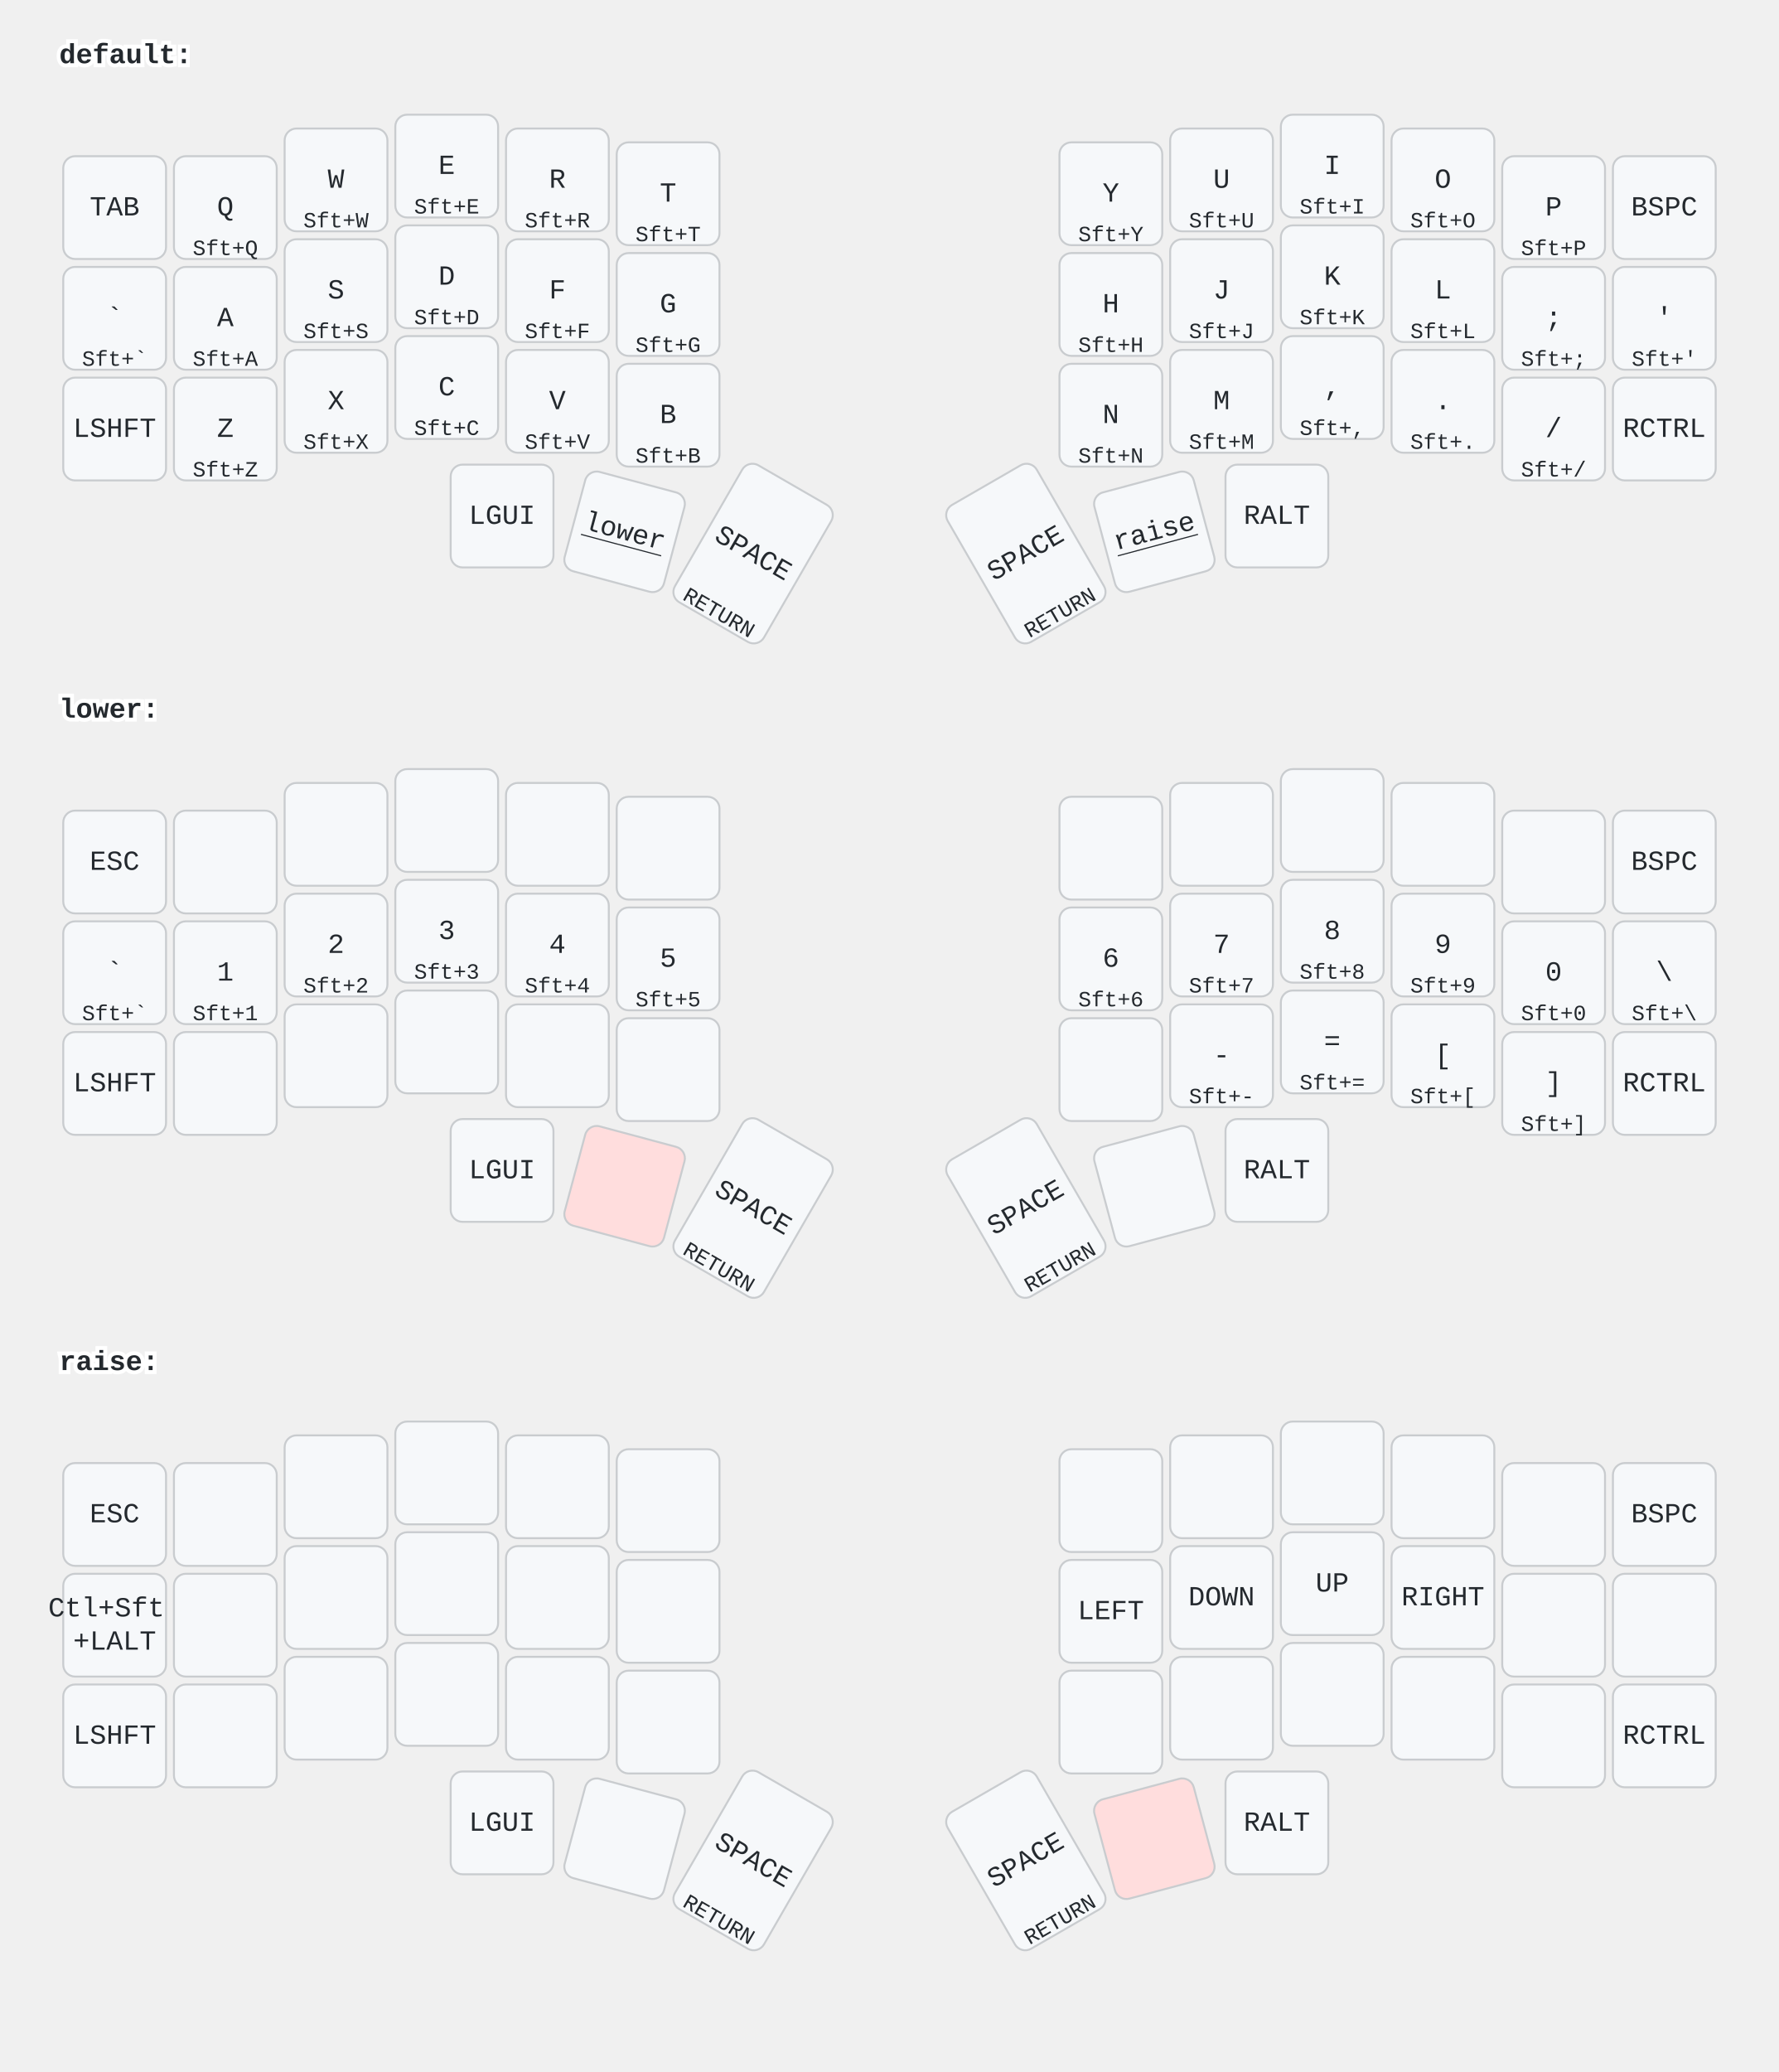
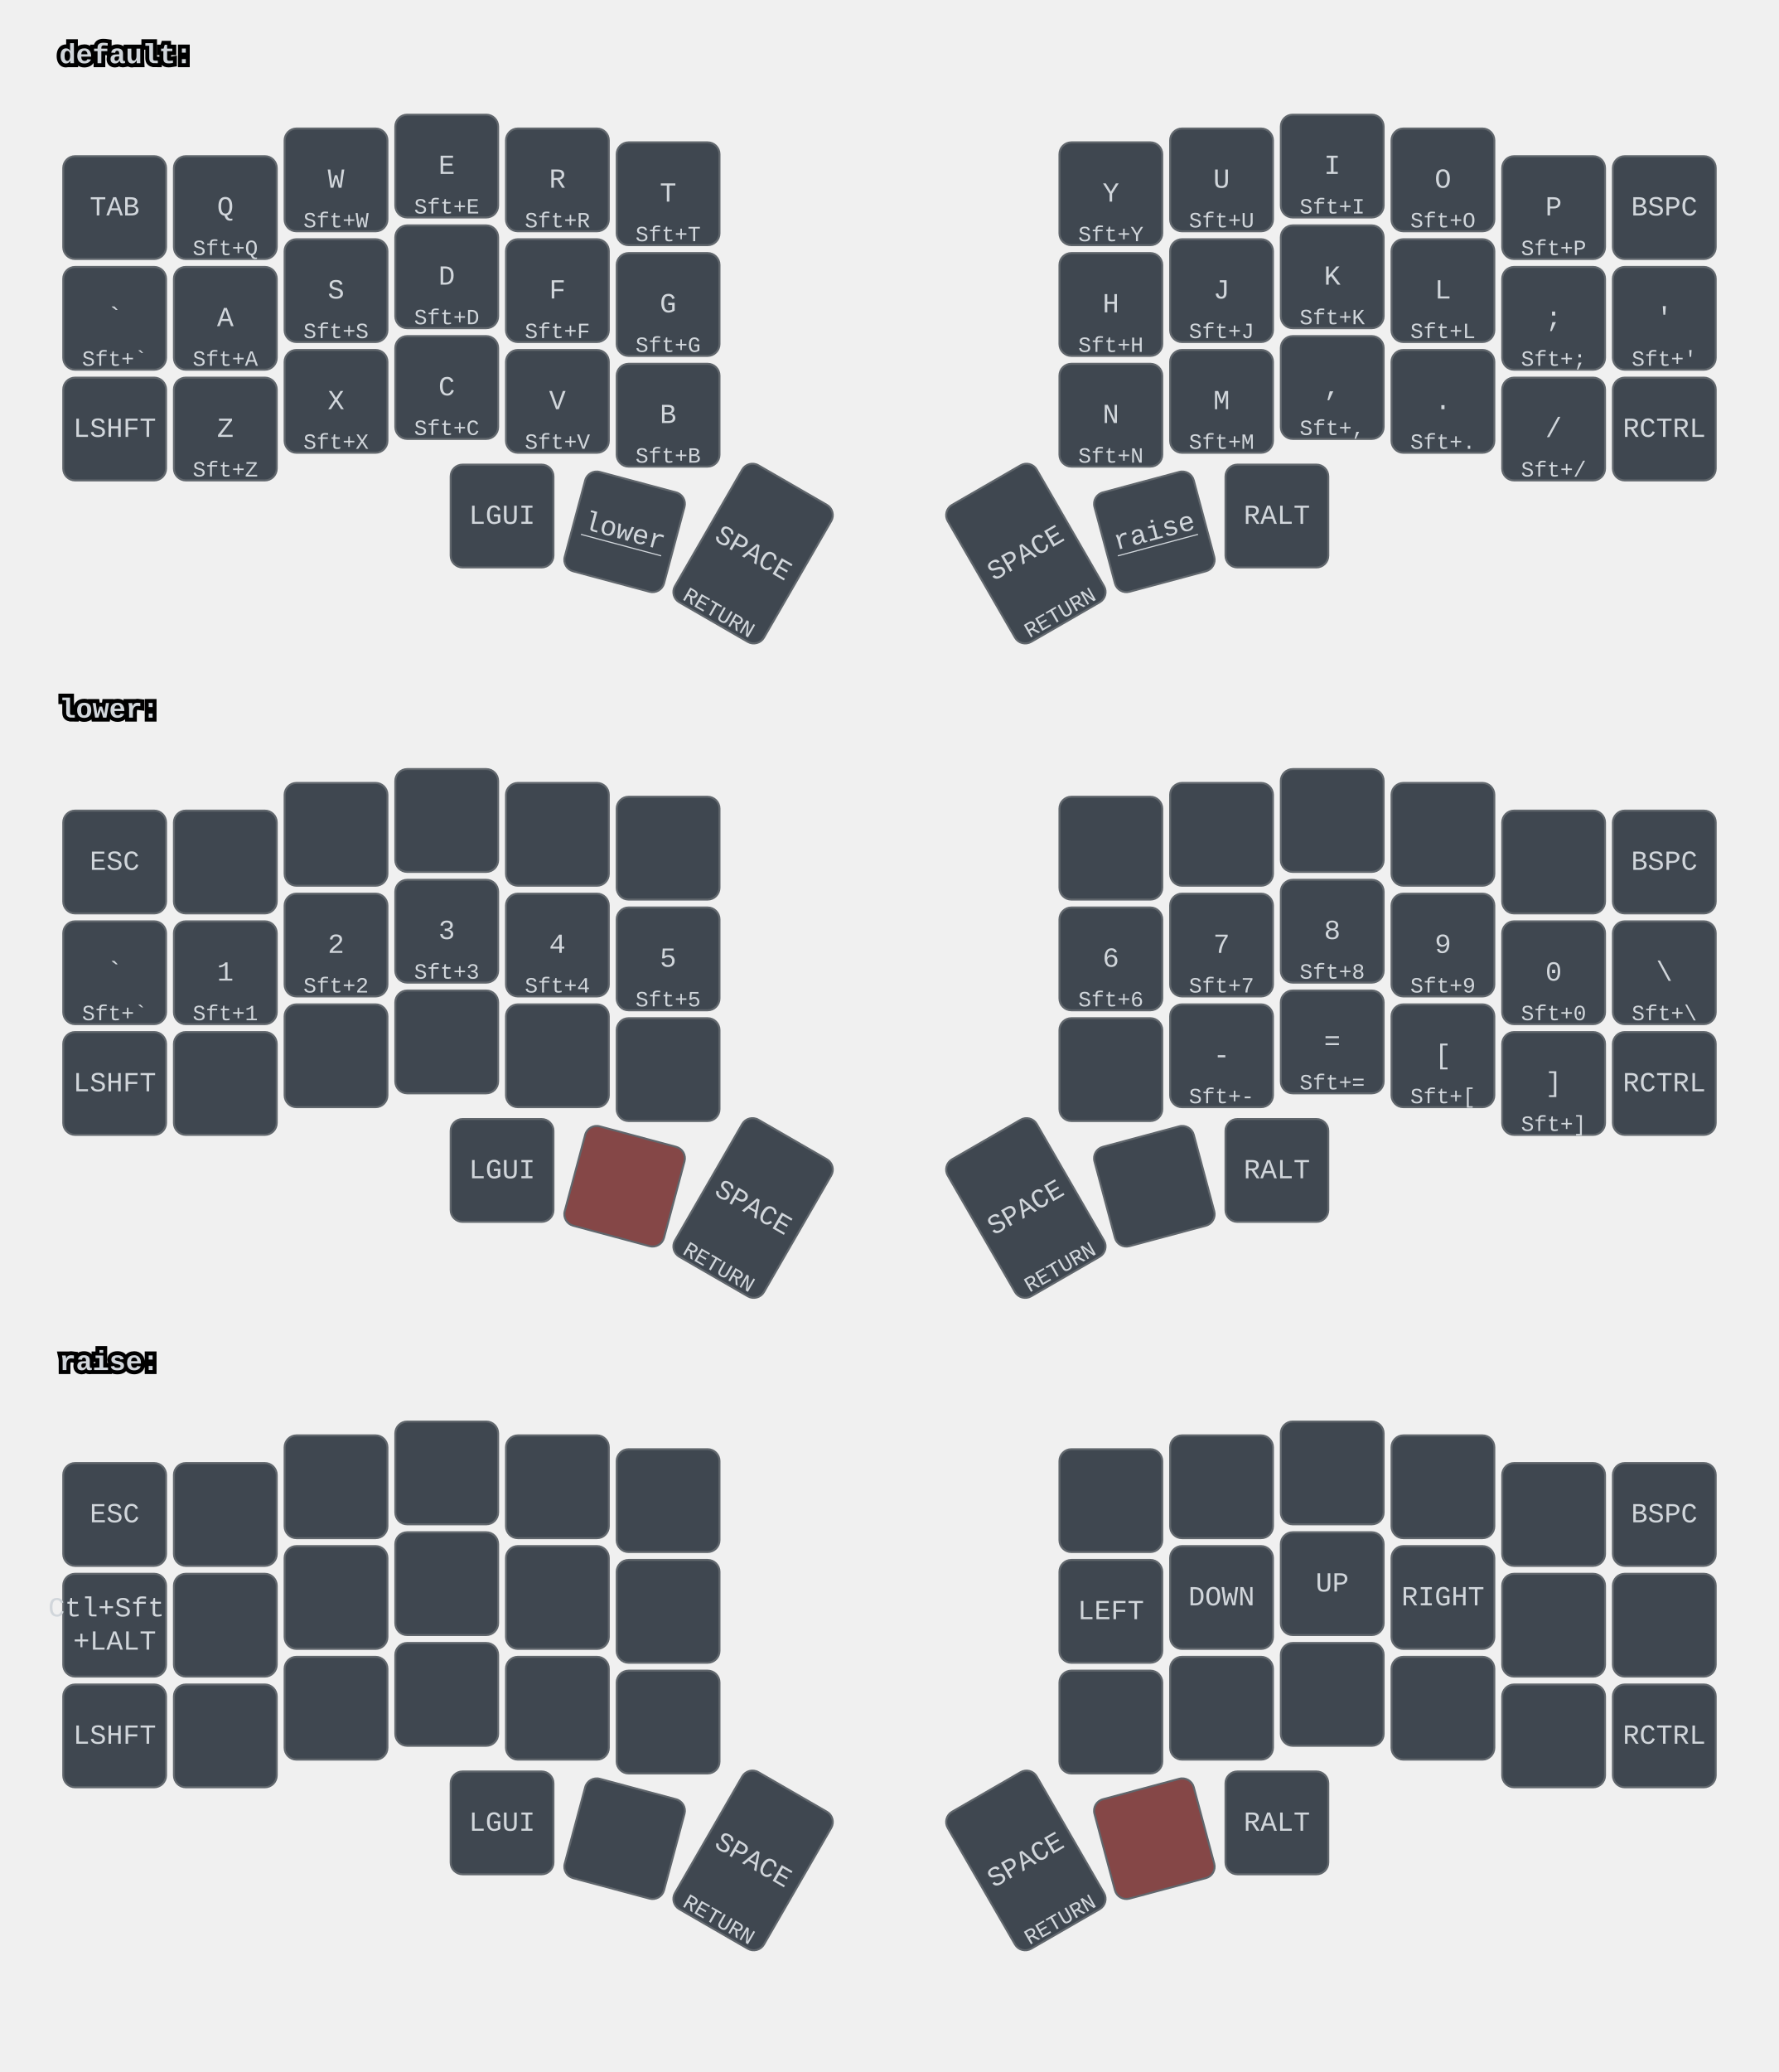
<svg xmlns="http://www.w3.org/2000/svg" width="900" height="1048" viewBox="0 0 900 1048" class="keymap">
  <style>/* inherit to force styles through use tags */
svg path {
    fill: inherit;
}

/* font and background color specifications */
svg.keymap {
    font-family: SFMono-Regular,Consolas,Liberation Mono,Menlo,monospace;
    font-size: 14px;
    font-kerning: normal;
    text-rendering: optimizeLegibility;
    fill: #24292e;
}

/* default key styling */
rect.key {
    fill: #f6f8fa;
}

rect.key, rect.combo {
    stroke: #c9cccf;
    stroke-width: 1;
}

/* default key side styling, only used is draw_key_sides is set */
rect.side {
    filter: brightness(90%);
}

/* color accent for combo boxes */
rect.combo, rect.combo-separate {
    fill: #cdf;
}

/* color accent for held keys */
rect.held, rect.combo.held {
    fill: #fdd;
}

/* color accent for ghost (optional) keys */
rect.ghost, rect.combo.ghost {
    stroke-dasharray: 4, 4;
    stroke-width: 2;
}

text {
    text-anchor: middle;
    dominant-baseline: middle;
}

/* styling for layer labels */
text.label {
    font-weight: bold;
    text-anchor: start;
    stroke: white;
    stroke-width: 4;
    paint-order: stroke;
}

/* styling for optional footer */
text.footer {
    text-anchor: end;
    dominant-baseline: auto;
    stroke: white;
    stroke-width: 4;
    paint-order: stroke;
}

/* styling for combo tap, and key non-tap label text */
text.combo, text.hold, text.shifted, text.left, text.right {
    font-size: 11px;
}

text.hold {
    text-anchor: middle;
    dominant-baseline: auto;
}

text.shifted {
    text-anchor: middle;
    dominant-baseline: hanging;
}

text.left {
    text-anchor: start;
}

text.right {
    text-anchor: end;
}

text.layer-activator {
    text-decoration: underline;
}

/* styling for hold/shifted label text in combo box */
text.combo.hold, text.combo.shifted, text.combo.left, text.combo.right {
    font-size: 8px;
}

/* lighter symbol for transparent keys */
text.trans {
    fill: #7b7e81;
}

/* styling for combo dendrons */
path.combo {
    stroke-width: 1;
    stroke: gray;
    fill: none;
}

/* Start Tabler Icons Cleanup */
/* cannot use height/width with glyphs */
.icon-tabler &gt; path {
    fill: inherit;
    stroke: inherit;
    stroke-width: 2;
}
/* hide tabler's default box */
.icon-tabler &gt; path[stroke="none"][fill="none"] {
    visibility: hidden;
}
/* End Tabler Icons Cleanup */
+ 
+ svg.keymap { fill: #d1d6db; }
+ rect.key { fill: #3f4750; }
+ rect.key, rect.combo { stroke: #60666c; }
+ rect.combo, rect.combo-separate { fill: #1f3d7a; }
+ rect.held, rect.combo.held { fill: #854747; }
+ text.label, text.footer { stroke: black; }
+ text.trans { fill: #7e8184; }
+ path.combo { stroke: #7f7f7f; }
</style>
  <g transform="translate(30, 0)" class="layer-default">
    <text x="0" y="28" class="label" id="default">default:</text>
    <g transform="translate(0, 56)">
      <g transform="translate(28, 49)" class="key keypos-0">
        <rect rx="6" ry="6" x="-26" y="-26" width="52" height="52" class="key" />
        <text x="0" y="0" class="key tap">TAB</text>
      </g>
      <g transform="translate(84, 49)" class="key keypos-1">
        <rect rx="6" ry="6" x="-26" y="-26" width="52" height="52" class="key" />
        <text x="0" y="0" class="key tap">Q</text>
        <text x="0" y="24" class="key hold">Sft+Q</text>
      </g>
      <g transform="translate(140, 35)" class="key keypos-2">
        <rect rx="6" ry="6" x="-26" y="-26" width="52" height="52" class="key" />
        <text x="0" y="0" class="key tap">W</text>
        <text x="0" y="24" class="key hold">Sft+W</text>
      </g>
      <g transform="translate(196, 28)" class="key keypos-3">
        <rect rx="6" ry="6" x="-26" y="-26" width="52" height="52" class="key" />
        <text x="0" y="0" class="key tap">E</text>
        <text x="0" y="24" class="key hold">Sft+E</text>
      </g>
      <g transform="translate(252, 35)" class="key keypos-4">
        <rect rx="6" ry="6" x="-26" y="-26" width="52" height="52" class="key" />
        <text x="0" y="0" class="key tap">R</text>
        <text x="0" y="24" class="key hold">Sft+R</text>
      </g>
      <g transform="translate(308, 42)" class="key keypos-5">
        <rect rx="6" ry="6" x="-26" y="-26" width="52" height="52" class="key" />
        <text x="0" y="0" class="key tap">T</text>
        <text x="0" y="24" class="key hold">Sft+T</text>
      </g>
      <g transform="translate(532, 42)" class="key keypos-6">
        <rect rx="6" ry="6" x="-26" y="-26" width="52" height="52" class="key" />
        <text x="0" y="0" class="key tap">Y</text>
        <text x="0" y="24" class="key hold">Sft+Y</text>
      </g>
      <g transform="translate(588, 35)" class="key keypos-7">
        <rect rx="6" ry="6" x="-26" y="-26" width="52" height="52" class="key" />
        <text x="0" y="0" class="key tap">U</text>
        <text x="0" y="24" class="key hold">Sft+U</text>
      </g>
      <g transform="translate(644, 28)" class="key keypos-8">
        <rect rx="6" ry="6" x="-26" y="-26" width="52" height="52" class="key" />
        <text x="0" y="0" class="key tap">I</text>
        <text x="0" y="24" class="key hold">Sft+I</text>
      </g>
      <g transform="translate(700, 35)" class="key keypos-9">
        <rect rx="6" ry="6" x="-26" y="-26" width="52" height="52" class="key" />
        <text x="0" y="0" class="key tap">O</text>
        <text x="0" y="24" class="key hold">Sft+O</text>
      </g>
      <g transform="translate(756, 49)" class="key keypos-10">
        <rect rx="6" ry="6" x="-26" y="-26" width="52" height="52" class="key" />
        <text x="0" y="0" class="key tap">P</text>
        <text x="0" y="24" class="key hold">Sft+P</text>
      </g>
      <g transform="translate(812, 49)" class="key keypos-11">
        <rect rx="6" ry="6" x="-26" y="-26" width="52" height="52" class="key" />
        <text x="0" y="0" class="key tap">BSPC</text>
      </g>
      <g transform="translate(28, 105)" class="key keypos-12">
        <rect rx="6" ry="6" x="-26" y="-26" width="52" height="52" class="key" />
        <text x="0" y="0" class="key tap">`</text>
        <text x="0" y="24" class="key hold">Sft+`</text>
      </g>
      <g transform="translate(84, 105)" class="key keypos-13">
        <rect rx="6" ry="6" x="-26" y="-26" width="52" height="52" class="key" />
        <text x="0" y="0" class="key tap">A</text>
        <text x="0" y="24" class="key hold">Sft+A</text>
      </g>
      <g transform="translate(140, 91)" class="key keypos-14">
        <rect rx="6" ry="6" x="-26" y="-26" width="52" height="52" class="key" />
        <text x="0" y="0" class="key tap">S</text>
        <text x="0" y="24" class="key hold">Sft+S</text>
      </g>
      <g transform="translate(196, 84)" class="key keypos-15">
        <rect rx="6" ry="6" x="-26" y="-26" width="52" height="52" class="key" />
        <text x="0" y="0" class="key tap">D</text>
        <text x="0" y="24" class="key hold">Sft+D</text>
      </g>
      <g transform="translate(252, 91)" class="key keypos-16">
        <rect rx="6" ry="6" x="-26" y="-26" width="52" height="52" class="key" />
        <text x="0" y="0" class="key tap">F</text>
        <text x="0" y="24" class="key hold">Sft+F</text>
      </g>
      <g transform="translate(308, 98)" class="key keypos-17">
        <rect rx="6" ry="6" x="-26" y="-26" width="52" height="52" class="key" />
        <text x="0" y="0" class="key tap">G</text>
        <text x="0" y="24" class="key hold">Sft+G</text>
      </g>
      <g transform="translate(532, 98)" class="key keypos-18">
        <rect rx="6" ry="6" x="-26" y="-26" width="52" height="52" class="key" />
        <text x="0" y="0" class="key tap">H</text>
        <text x="0" y="24" class="key hold">Sft+H</text>
      </g>
      <g transform="translate(588, 91)" class="key keypos-19">
        <rect rx="6" ry="6" x="-26" y="-26" width="52" height="52" class="key" />
        <text x="0" y="0" class="key tap">J</text>
        <text x="0" y="24" class="key hold">Sft+J</text>
      </g>
      <g transform="translate(644, 84)" class="key keypos-20">
        <rect rx="6" ry="6" x="-26" y="-26" width="52" height="52" class="key" />
        <text x="0" y="0" class="key tap">K</text>
        <text x="0" y="24" class="key hold">Sft+K</text>
      </g>
      <g transform="translate(700, 91)" class="key keypos-21">
        <rect rx="6" ry="6" x="-26" y="-26" width="52" height="52" class="key" />
        <text x="0" y="0" class="key tap">L</text>
        <text x="0" y="24" class="key hold">Sft+L</text>
      </g>
      <g transform="translate(756, 105)" class="key keypos-22">
        <rect rx="6" ry="6" x="-26" y="-26" width="52" height="52" class="key" />
        <text x="0" y="0" class="key tap">;</text>
        <text x="0" y="24" class="key hold">Sft+;</text>
      </g>
      <g transform="translate(812, 105)" class="key keypos-23">
        <rect rx="6" ry="6" x="-26" y="-26" width="52" height="52" class="key" />
        <text x="0" y="0" class="key tap">'</text>
        <text x="0" y="24" class="key hold">Sft+'</text>
      </g>
      <g transform="translate(28, 161)" class="key keypos-24">
        <rect rx="6" ry="6" x="-26" y="-26" width="52" height="52" class="key" />
        <text x="0" y="0" class="key tap">LSHFT</text>
      </g>
      <g transform="translate(84, 161)" class="key keypos-25">
        <rect rx="6" ry="6" x="-26" y="-26" width="52" height="52" class="key" />
        <text x="0" y="0" class="key tap">Z</text>
        <text x="0" y="24" class="key hold">Sft+Z</text>
      </g>
      <g transform="translate(140, 147)" class="key keypos-26">
        <rect rx="6" ry="6" x="-26" y="-26" width="52" height="52" class="key" />
        <text x="0" y="0" class="key tap">X</text>
        <text x="0" y="24" class="key hold">Sft+X</text>
      </g>
      <g transform="translate(196, 140)" class="key keypos-27">
        <rect rx="6" ry="6" x="-26" y="-26" width="52" height="52" class="key" />
        <text x="0" y="0" class="key tap">C</text>
        <text x="0" y="24" class="key hold">Sft+C</text>
      </g>
      <g transform="translate(252, 147)" class="key keypos-28">
        <rect rx="6" ry="6" x="-26" y="-26" width="52" height="52" class="key" />
        <text x="0" y="0" class="key tap">V</text>
        <text x="0" y="24" class="key hold">Sft+V</text>
      </g>
      <g transform="translate(308, 154)" class="key keypos-29">
        <rect rx="6" ry="6" x="-26" y="-26" width="52" height="52" class="key" />
        <text x="0" y="0" class="key tap">B</text>
        <text x="0" y="24" class="key hold">Sft+B</text>
      </g>
      <g transform="translate(532, 154)" class="key keypos-30">
        <rect rx="6" ry="6" x="-26" y="-26" width="52" height="52" class="key" />
        <text x="0" y="0" class="key tap">N</text>
        <text x="0" y="24" class="key hold">Sft+N</text>
      </g>
      <g transform="translate(588, 147)" class="key keypos-31">
        <rect rx="6" ry="6" x="-26" y="-26" width="52" height="52" class="key" />
        <text x="0" y="0" class="key tap">M</text>
        <text x="0" y="24" class="key hold">Sft+M</text>
      </g>
      <g transform="translate(644, 140)" class="key keypos-32">
        <rect rx="6" ry="6" x="-26" y="-26" width="52" height="52" class="key" />
        <text x="0" y="0" class="key tap">,</text>
        <text x="0" y="24" class="key hold">Sft+,</text>
      </g>
      <g transform="translate(700, 147)" class="key keypos-33">
        <rect rx="6" ry="6" x="-26" y="-26" width="52" height="52" class="key" />
        <text x="0" y="0" class="key tap">.</text>
        <text x="0" y="24" class="key hold">Sft+.</text>
      </g>
      <g transform="translate(756, 161)" class="key keypos-34">
        <rect rx="6" ry="6" x="-26" y="-26" width="52" height="52" class="key" />
        <text x="0" y="0" class="key tap">/</text>
        <text x="0" y="24" class="key hold">Sft+/</text>
      </g>
      <g transform="translate(812, 161)" class="key keypos-35">
        <rect rx="6" ry="6" x="-26" y="-26" width="52" height="52" class="key" />
        <text x="0" y="0" class="key tap">RCTRL</text>
      </g>
      <g transform="translate(224, 205)" class="key keypos-36">
        <rect rx="6" ry="6" x="-26" y="-26" width="52" height="52" class="key" />
        <text x="0" y="0" class="key tap">LGUI</text>
      </g>
      <g transform="translate(286, 213) rotate(15.0)" class="key keypos-37">
        <rect rx="6" ry="6" x="-26" y="-26" width="52" height="52" class="key" />
        <a href="#lower">
          <text x="0" y="0" class="key tap layer-activator">lower</text>
        </a>
      </g>
      <g transform="translate(351, 224) rotate(30.0)" class="key keypos-38">
        <rect rx="6" ry="6" x="-26" y="-40" width="52" height="80" class="key" />
        <text x="0" y="0" class="key tap">SPACE</text>
        <text x="0" y="38" class="key hold">RETURN</text>
      </g>
      <g transform="translate(489, 224) rotate(-30.0)" class="key keypos-39">
        <rect rx="6" ry="6" x="-26" y="-40" width="52" height="80" class="key" />
        <text x="0" y="0" class="key tap">SPACE</text>
        <text x="0" y="38" class="key hold">RETURN</text>
      </g>
      <g transform="translate(554, 213) rotate(-15.0)" class="key keypos-40">
        <rect rx="6" ry="6" x="-26" y="-26" width="52" height="52" class="key" />
        <a href="#raise">
          <text x="0" y="0" class="key tap layer-activator">raise</text>
        </a>
      </g>
      <g transform="translate(616, 205)" class="key keypos-41">
        <rect rx="6" ry="6" x="-26" y="-26" width="52" height="52" class="key" />
        <text x="0" y="0" class="key tap">RALT</text>
      </g>
    </g>
  </g>
  <g transform="translate(30, 331)" class="layer-lower">
    <text x="0" y="28" class="label" id="lower">lower:</text>
    <g transform="translate(0, 56)">
      <g transform="translate(28, 49)" class="key keypos-0">
        <rect rx="6" ry="6" x="-26" y="-26" width="52" height="52" class="key" />
        <text x="0" y="0" class="key tap">ESC</text>
      </g>
      <g transform="translate(84, 49)" class="key keypos-1">
        <rect rx="6" ry="6" x="-26" y="-26" width="52" height="52" class="key" />
      </g>
      <g transform="translate(140, 35)" class="key keypos-2">
        <rect rx="6" ry="6" x="-26" y="-26" width="52" height="52" class="key" />
      </g>
      <g transform="translate(196, 28)" class="key keypos-3">
        <rect rx="6" ry="6" x="-26" y="-26" width="52" height="52" class="key" />
      </g>
      <g transform="translate(252, 35)" class="key keypos-4">
        <rect rx="6" ry="6" x="-26" y="-26" width="52" height="52" class="key" />
      </g>
      <g transform="translate(308, 42)" class="key keypos-5">
        <rect rx="6" ry="6" x="-26" y="-26" width="52" height="52" class="key" />
      </g>
      <g transform="translate(532, 42)" class="key keypos-6">
        <rect rx="6" ry="6" x="-26" y="-26" width="52" height="52" class="key" />
      </g>
      <g transform="translate(588, 35)" class="key keypos-7">
        <rect rx="6" ry="6" x="-26" y="-26" width="52" height="52" class="key" />
      </g>
      <g transform="translate(644, 28)" class="key keypos-8">
        <rect rx="6" ry="6" x="-26" y="-26" width="52" height="52" class="key" />
      </g>
      <g transform="translate(700, 35)" class="key keypos-9">
        <rect rx="6" ry="6" x="-26" y="-26" width="52" height="52" class="key" />
      </g>
      <g transform="translate(756, 49)" class="key keypos-10">
        <rect rx="6" ry="6" x="-26" y="-26" width="52" height="52" class="key" />
      </g>
      <g transform="translate(812, 49)" class="key keypos-11">
        <rect rx="6" ry="6" x="-26" y="-26" width="52" height="52" class="key" />
        <text x="0" y="0" class="key tap">BSPC</text>
      </g>
      <g transform="translate(28, 105)" class="key keypos-12">
        <rect rx="6" ry="6" x="-26" y="-26" width="52" height="52" class="key" />
        <text x="0" y="0" class="key tap">`</text>
        <text x="0" y="24" class="key hold">Sft+`</text>
      </g>
      <g transform="translate(84, 105)" class="key keypos-13">
        <rect rx="6" ry="6" x="-26" y="-26" width="52" height="52" class="key" />
        <text x="0" y="0" class="key tap">1</text>
        <text x="0" y="24" class="key hold">Sft+1</text>
      </g>
      <g transform="translate(140, 91)" class="key keypos-14">
        <rect rx="6" ry="6" x="-26" y="-26" width="52" height="52" class="key" />
        <text x="0" y="0" class="key tap">2</text>
        <text x="0" y="24" class="key hold">Sft+2</text>
      </g>
      <g transform="translate(196, 84)" class="key keypos-15">
        <rect rx="6" ry="6" x="-26" y="-26" width="52" height="52" class="key" />
        <text x="0" y="0" class="key tap">3</text>
        <text x="0" y="24" class="key hold">Sft+3</text>
      </g>
      <g transform="translate(252, 91)" class="key keypos-16">
        <rect rx="6" ry="6" x="-26" y="-26" width="52" height="52" class="key" />
        <text x="0" y="0" class="key tap">4</text>
        <text x="0" y="24" class="key hold">Sft+4</text>
      </g>
      <g transform="translate(308, 98)" class="key keypos-17">
        <rect rx="6" ry="6" x="-26" y="-26" width="52" height="52" class="key" />
        <text x="0" y="0" class="key tap">5</text>
        <text x="0" y="24" class="key hold">Sft+5</text>
      </g>
      <g transform="translate(532, 98)" class="key keypos-18">
        <rect rx="6" ry="6" x="-26" y="-26" width="52" height="52" class="key" />
        <text x="0" y="0" class="key tap">6</text>
        <text x="0" y="24" class="key hold">Sft+6</text>
      </g>
      <g transform="translate(588, 91)" class="key keypos-19">
        <rect rx="6" ry="6" x="-26" y="-26" width="52" height="52" class="key" />
        <text x="0" y="0" class="key tap">7</text>
        <text x="0" y="24" class="key hold">Sft+7</text>
      </g>
      <g transform="translate(644, 84)" class="key keypos-20">
        <rect rx="6" ry="6" x="-26" y="-26" width="52" height="52" class="key" />
        <text x="0" y="0" class="key tap">8</text>
        <text x="0" y="24" class="key hold">Sft+8</text>
      </g>
      <g transform="translate(700, 91)" class="key keypos-21">
        <rect rx="6" ry="6" x="-26" y="-26" width="52" height="52" class="key" />
        <text x="0" y="0" class="key tap">9</text>
        <text x="0" y="24" class="key hold">Sft+9</text>
      </g>
      <g transform="translate(756, 105)" class="key keypos-22">
        <rect rx="6" ry="6" x="-26" y="-26" width="52" height="52" class="key" />
        <text x="0" y="0" class="key tap">0</text>
        <text x="0" y="24" class="key hold">Sft+0</text>
      </g>
      <g transform="translate(812, 105)" class="key keypos-23">
        <rect rx="6" ry="6" x="-26" y="-26" width="52" height="52" class="key" />
        <text x="0" y="0" class="key tap">\</text>
        <text x="0" y="24" class="key hold">Sft+\</text>
      </g>
      <g transform="translate(28, 161)" class="key keypos-24">
        <rect rx="6" ry="6" x="-26" y="-26" width="52" height="52" class="key" />
        <text x="0" y="0" class="key tap">LSHFT</text>
      </g>
      <g transform="translate(84, 161)" class="key keypos-25">
        <rect rx="6" ry="6" x="-26" y="-26" width="52" height="52" class="key" />
      </g>
      <g transform="translate(140, 147)" class="key keypos-26">
        <rect rx="6" ry="6" x="-26" y="-26" width="52" height="52" class="key" />
      </g>
      <g transform="translate(196, 140)" class="key keypos-27">
        <rect rx="6" ry="6" x="-26" y="-26" width="52" height="52" class="key" />
      </g>
      <g transform="translate(252, 147)" class="key keypos-28">
        <rect rx="6" ry="6" x="-26" y="-26" width="52" height="52" class="key" />
      </g>
      <g transform="translate(308, 154)" class="key keypos-29">
        <rect rx="6" ry="6" x="-26" y="-26" width="52" height="52" class="key" />
      </g>
      <g transform="translate(532, 154)" class="key keypos-30">
        <rect rx="6" ry="6" x="-26" y="-26" width="52" height="52" class="key" />
      </g>
      <g transform="translate(588, 147)" class="key keypos-31">
        <rect rx="6" ry="6" x="-26" y="-26" width="52" height="52" class="key" />
        <text x="0" y="0" class="key tap">-</text>
        <text x="0" y="24" class="key hold">Sft+-</text>
      </g>
      <g transform="translate(644, 140)" class="key keypos-32">
        <rect rx="6" ry="6" x="-26" y="-26" width="52" height="52" class="key" />
        <text x="0" y="0" class="key tap">=</text>
        <text x="0" y="24" class="key hold">Sft+=</text>
      </g>
      <g transform="translate(700, 147)" class="key keypos-33">
        <rect rx="6" ry="6" x="-26" y="-26" width="52" height="52" class="key" />
        <text x="0" y="0" class="key tap">[</text>
        <text x="0" y="24" class="key hold">Sft+[</text>
      </g>
      <g transform="translate(756, 161)" class="key keypos-34">
        <rect rx="6" ry="6" x="-26" y="-26" width="52" height="52" class="key" />
        <text x="0" y="0" class="key tap">]</text>
        <text x="0" y="24" class="key hold">Sft+]</text>
      </g>
      <g transform="translate(812, 161)" class="key keypos-35">
        <rect rx="6" ry="6" x="-26" y="-26" width="52" height="52" class="key" />
        <text x="0" y="0" class="key tap">RCTRL</text>
      </g>
      <g transform="translate(224, 205)" class="key keypos-36">
        <rect rx="6" ry="6" x="-26" y="-26" width="52" height="52" class="key" />
        <text x="0" y="0" class="key tap">LGUI</text>
      </g>
      <g transform="translate(286, 213) rotate(15.0)" class="key held keypos-37">
        <rect rx="6" ry="6" x="-26" y="-26" width="52" height="52" class="key held" />
      </g>
      <g transform="translate(351, 224) rotate(30.0)" class="key keypos-38">
        <rect rx="6" ry="6" x="-26" y="-40" width="52" height="80" class="key" />
        <text x="0" y="0" class="key tap">SPACE</text>
        <text x="0" y="38" class="key hold">RETURN</text>
      </g>
      <g transform="translate(489, 224) rotate(-30.0)" class="key keypos-39">
        <rect rx="6" ry="6" x="-26" y="-40" width="52" height="80" class="key" />
        <text x="0" y="0" class="key tap">SPACE</text>
        <text x="0" y="38" class="key hold">RETURN</text>
      </g>
      <g transform="translate(554, 213) rotate(-15.0)" class="key keypos-40">
        <rect rx="6" ry="6" x="-26" y="-26" width="52" height="52" class="key" />
      </g>
      <g transform="translate(616, 205)" class="key keypos-41">
        <rect rx="6" ry="6" x="-26" y="-26" width="52" height="52" class="key" />
        <text x="0" y="0" class="key tap">RALT</text>
      </g>
    </g>
  </g>
  <g transform="translate(30, 661)" class="layer-raise">
    <text x="0" y="28" class="label" id="raise">raise:</text>
    <g transform="translate(0, 56)">
      <g transform="translate(28, 49)" class="key keypos-0">
        <rect rx="6" ry="6" x="-26" y="-26" width="52" height="52" class="key" />
        <text x="0" y="0" class="key tap">ESC</text>
      </g>
      <g transform="translate(84, 49)" class="key keypos-1">
        <rect rx="6" ry="6" x="-26" y="-26" width="52" height="52" class="key" />
      </g>
      <g transform="translate(140, 35)" class="key keypos-2">
        <rect rx="6" ry="6" x="-26" y="-26" width="52" height="52" class="key" />
      </g>
      <g transform="translate(196, 28)" class="key keypos-3">
        <rect rx="6" ry="6" x="-26" y="-26" width="52" height="52" class="key" />
      </g>
      <g transform="translate(252, 35)" class="key keypos-4">
        <rect rx="6" ry="6" x="-26" y="-26" width="52" height="52" class="key" />
      </g>
      <g transform="translate(308, 42)" class="key keypos-5">
        <rect rx="6" ry="6" x="-26" y="-26" width="52" height="52" class="key" />
      </g>
      <g transform="translate(532, 42)" class="key keypos-6">
        <rect rx="6" ry="6" x="-26" y="-26" width="52" height="52" class="key" />
      </g>
      <g transform="translate(588, 35)" class="key keypos-7">
        <rect rx="6" ry="6" x="-26" y="-26" width="52" height="52" class="key" />
      </g>
      <g transform="translate(644, 28)" class="key keypos-8">
        <rect rx="6" ry="6" x="-26" y="-26" width="52" height="52" class="key" />
      </g>
      <g transform="translate(700, 35)" class="key keypos-9">
        <rect rx="6" ry="6" x="-26" y="-26" width="52" height="52" class="key" />
      </g>
      <g transform="translate(756, 49)" class="key keypos-10">
        <rect rx="6" ry="6" x="-26" y="-26" width="52" height="52" class="key" />
      </g>
      <g transform="translate(812, 49)" class="key keypos-11">
        <rect rx="6" ry="6" x="-26" y="-26" width="52" height="52" class="key" />
        <text x="0" y="0" class="key tap">BSPC</text>
      </g>
      <g transform="translate(28, 105)" class="key keypos-12">
        <rect rx="6" ry="6" x="-26" y="-26" width="52" height="52" class="key" />
        <text x="0" y="0" class="key tap">
          <tspan x="0" dy="-0.6em">Ctl+Sft</tspan>
          <tspan x="0" dy="1.2em">+LALT</tspan>
        </text>
      </g>
      <g transform="translate(84, 105)" class="key keypos-13">
        <rect rx="6" ry="6" x="-26" y="-26" width="52" height="52" class="key" />
      </g>
      <g transform="translate(140, 91)" class="key keypos-14">
        <rect rx="6" ry="6" x="-26" y="-26" width="52" height="52" class="key" />
      </g>
      <g transform="translate(196, 84)" class="key keypos-15">
        <rect rx="6" ry="6" x="-26" y="-26" width="52" height="52" class="key" />
      </g>
      <g transform="translate(252, 91)" class="key keypos-16">
        <rect rx="6" ry="6" x="-26" y="-26" width="52" height="52" class="key" />
      </g>
      <g transform="translate(308, 98)" class="key keypos-17">
        <rect rx="6" ry="6" x="-26" y="-26" width="52" height="52" class="key" />
      </g>
      <g transform="translate(532, 98)" class="key keypos-18">
        <rect rx="6" ry="6" x="-26" y="-26" width="52" height="52" class="key" />
        <text x="0" y="0" class="key tap">LEFT</text>
      </g>
      <g transform="translate(588, 91)" class="key keypos-19">
        <rect rx="6" ry="6" x="-26" y="-26" width="52" height="52" class="key" />
        <text x="0" y="0" class="key tap">DOWN</text>
      </g>
      <g transform="translate(644, 84)" class="key keypos-20">
        <rect rx="6" ry="6" x="-26" y="-26" width="52" height="52" class="key" />
        <text x="0" y="0" class="key tap">UP</text>
      </g>
      <g transform="translate(700, 91)" class="key keypos-21">
        <rect rx="6" ry="6" x="-26" y="-26" width="52" height="52" class="key" />
        <text x="0" y="0" class="key tap">RIGHT</text>
      </g>
      <g transform="translate(756, 105)" class="key keypos-22">
        <rect rx="6" ry="6" x="-26" y="-26" width="52" height="52" class="key" />
      </g>
      <g transform="translate(812, 105)" class="key keypos-23">
        <rect rx="6" ry="6" x="-26" y="-26" width="52" height="52" class="key" />
      </g>
      <g transform="translate(28, 161)" class="key keypos-24">
        <rect rx="6" ry="6" x="-26" y="-26" width="52" height="52" class="key" />
        <text x="0" y="0" class="key tap">LSHFT</text>
      </g>
      <g transform="translate(84, 161)" class="key keypos-25">
        <rect rx="6" ry="6" x="-26" y="-26" width="52" height="52" class="key" />
      </g>
      <g transform="translate(140, 147)" class="key keypos-26">
        <rect rx="6" ry="6" x="-26" y="-26" width="52" height="52" class="key" />
      </g>
      <g transform="translate(196, 140)" class="key keypos-27">
        <rect rx="6" ry="6" x="-26" y="-26" width="52" height="52" class="key" />
      </g>
      <g transform="translate(252, 147)" class="key keypos-28">
        <rect rx="6" ry="6" x="-26" y="-26" width="52" height="52" class="key" />
      </g>
      <g transform="translate(308, 154)" class="key keypos-29">
        <rect rx="6" ry="6" x="-26" y="-26" width="52" height="52" class="key" />
      </g>
      <g transform="translate(532, 154)" class="key keypos-30">
        <rect rx="6" ry="6" x="-26" y="-26" width="52" height="52" class="key" />
      </g>
      <g transform="translate(588, 147)" class="key keypos-31">
        <rect rx="6" ry="6" x="-26" y="-26" width="52" height="52" class="key" />
      </g>
      <g transform="translate(644, 140)" class="key keypos-32">
        <rect rx="6" ry="6" x="-26" y="-26" width="52" height="52" class="key" />
      </g>
      <g transform="translate(700, 147)" class="key keypos-33">
        <rect rx="6" ry="6" x="-26" y="-26" width="52" height="52" class="key" />
      </g>
      <g transform="translate(756, 161)" class="key keypos-34">
        <rect rx="6" ry="6" x="-26" y="-26" width="52" height="52" class="key" />
      </g>
      <g transform="translate(812, 161)" class="key keypos-35">
        <rect rx="6" ry="6" x="-26" y="-26" width="52" height="52" class="key" />
        <text x="0" y="0" class="key tap">RCTRL</text>
      </g>
      <g transform="translate(224, 205)" class="key keypos-36">
        <rect rx="6" ry="6" x="-26" y="-26" width="52" height="52" class="key" />
        <text x="0" y="0" class="key tap">LGUI</text>
      </g>
      <g transform="translate(286, 213) rotate(15.0)" class="key keypos-37">
        <rect rx="6" ry="6" x="-26" y="-26" width="52" height="52" class="key" />
      </g>
      <g transform="translate(351, 224) rotate(30.0)" class="key keypos-38">
        <rect rx="6" ry="6" x="-26" y="-40" width="52" height="80" class="key" />
        <text x="0" y="0" class="key tap">SPACE</text>
        <text x="0" y="38" class="key hold">RETURN</text>
      </g>
      <g transform="translate(489, 224) rotate(-30.0)" class="key keypos-39">
        <rect rx="6" ry="6" x="-26" y="-40" width="52" height="80" class="key" />
        <text x="0" y="0" class="key tap">SPACE</text>
        <text x="0" y="38" class="key hold">RETURN</text>
      </g>
      <g transform="translate(554, 213) rotate(-15.0)" class="key held keypos-40">
        <rect rx="6" ry="6" x="-26" y="-26" width="52" height="52" class="key held" />
      </g>
      <g transform="translate(616, 205)" class="key keypos-41">
        <rect rx="6" ry="6" x="-26" y="-26" width="52" height="52" class="key" />
        <text x="0" y="0" class="key tap">RALT</text>
      </g>
    </g>
  </g>
</svg>
